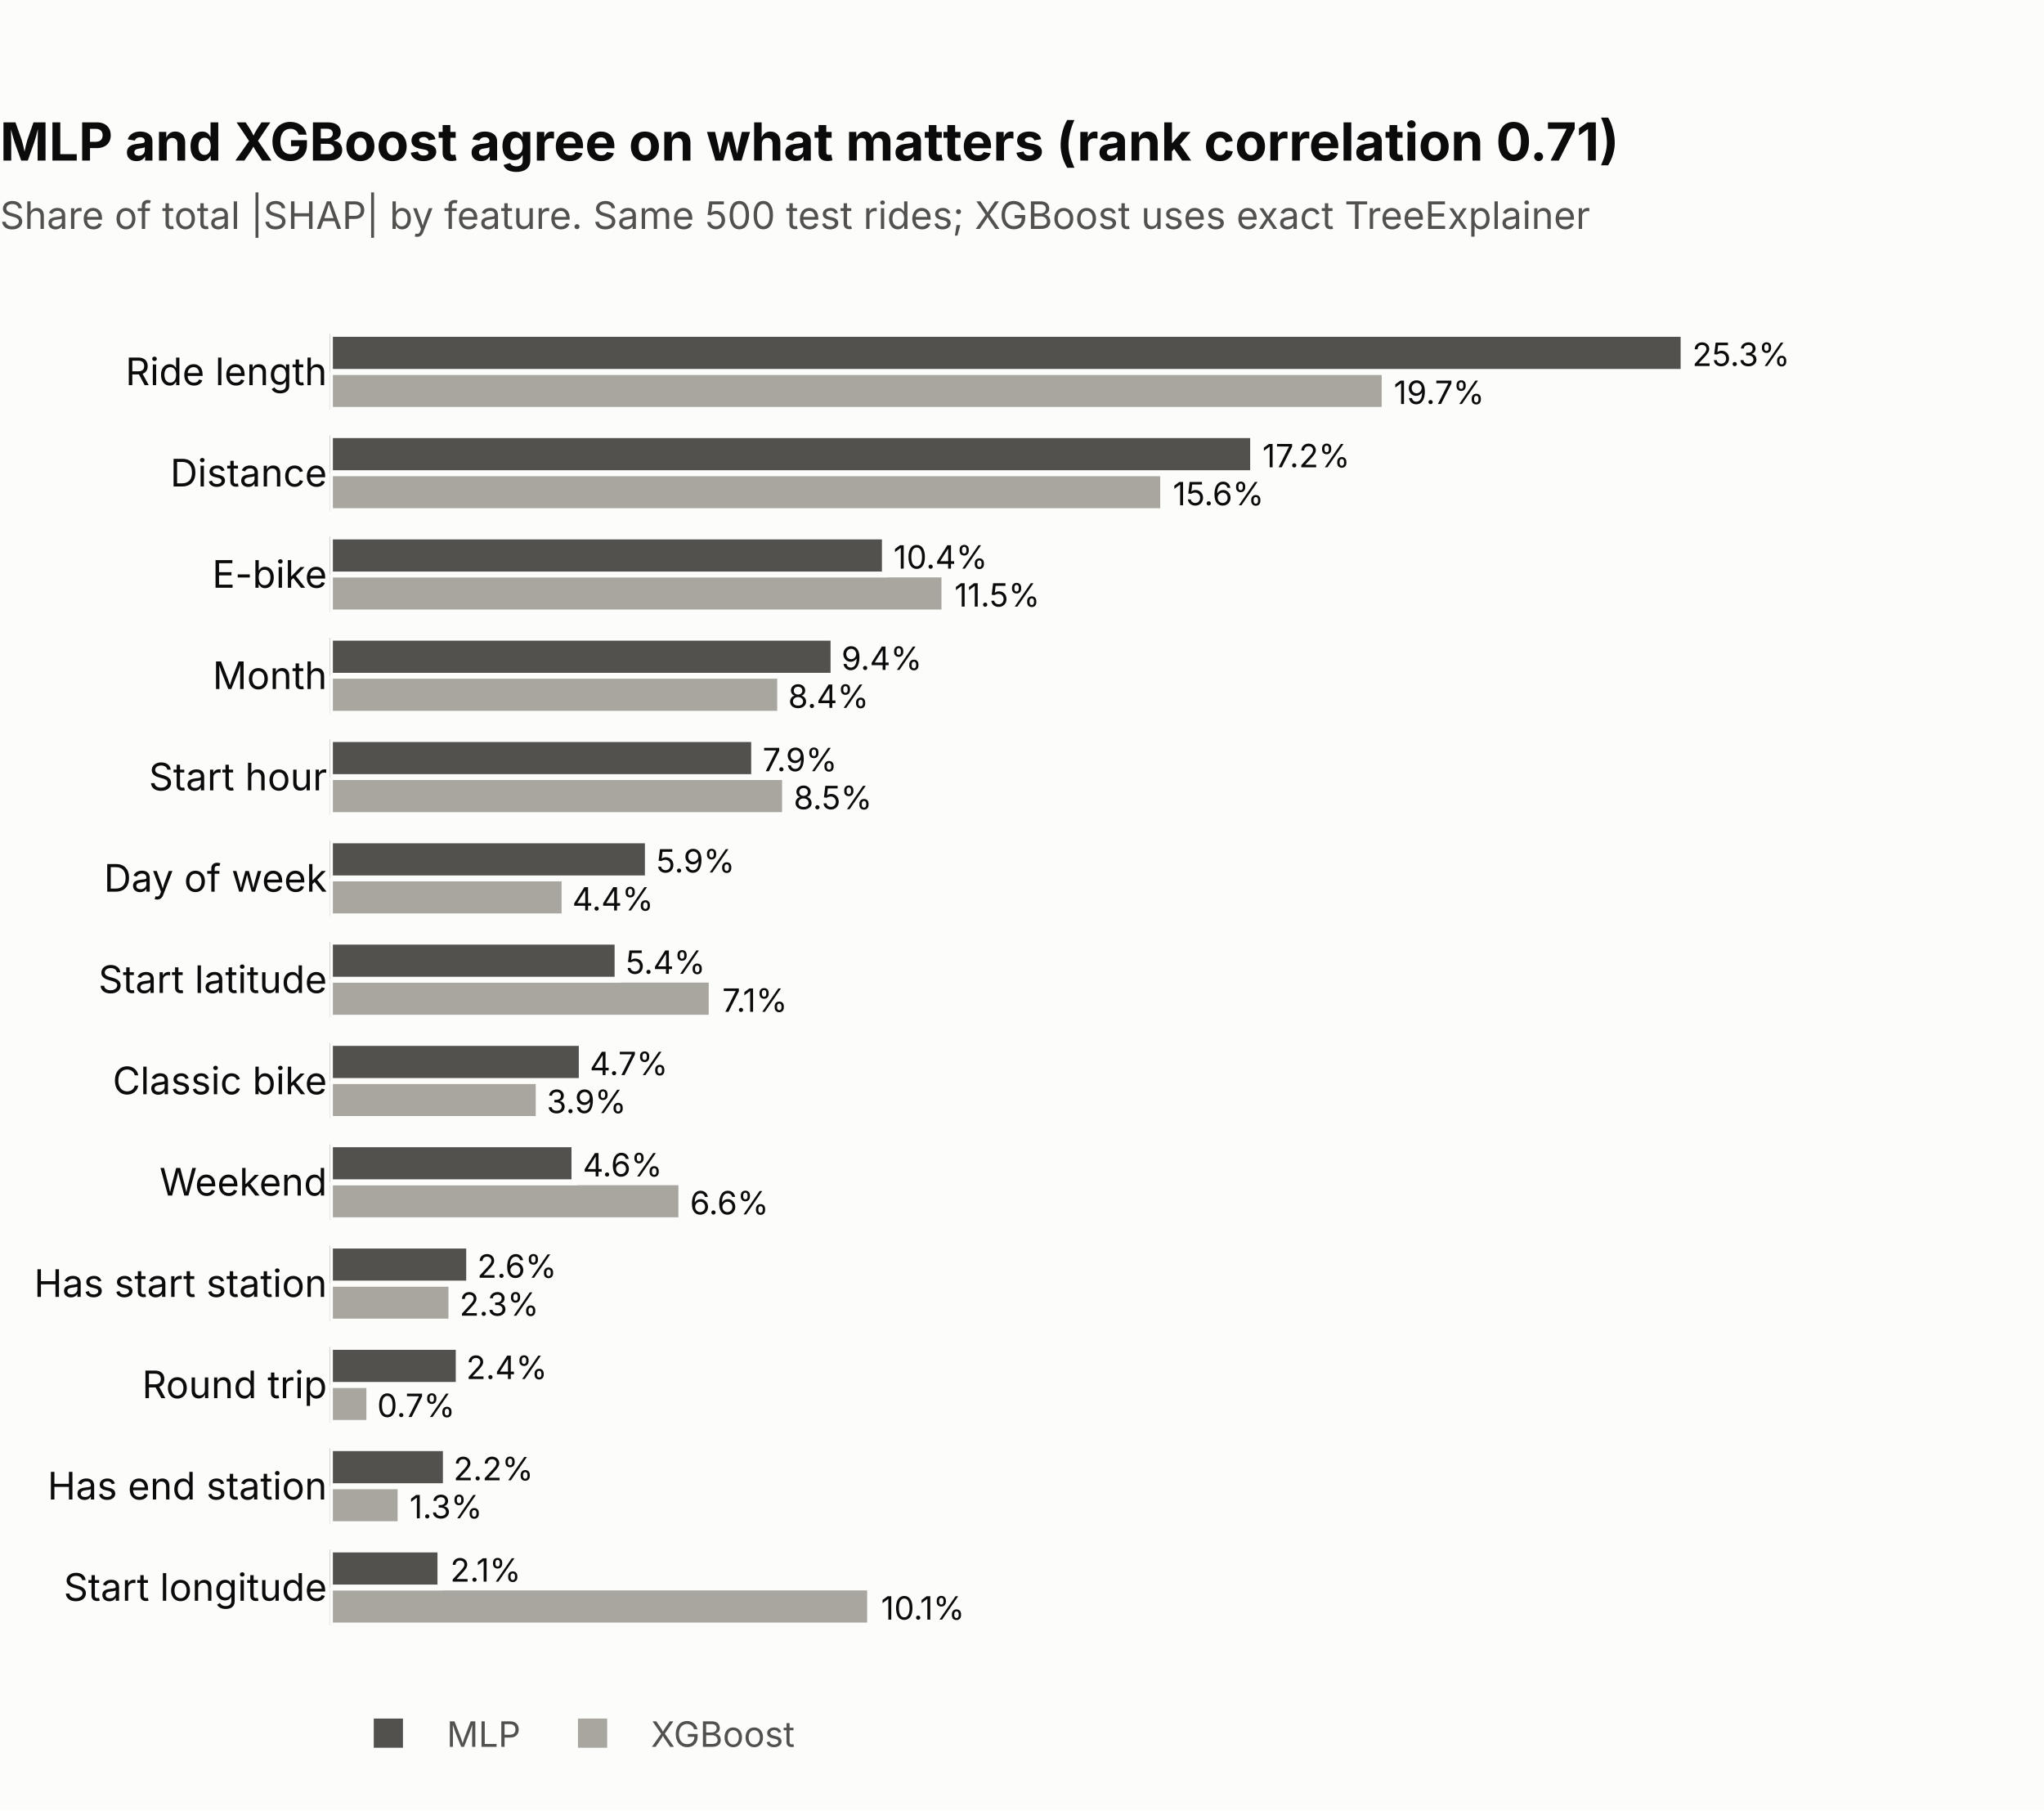
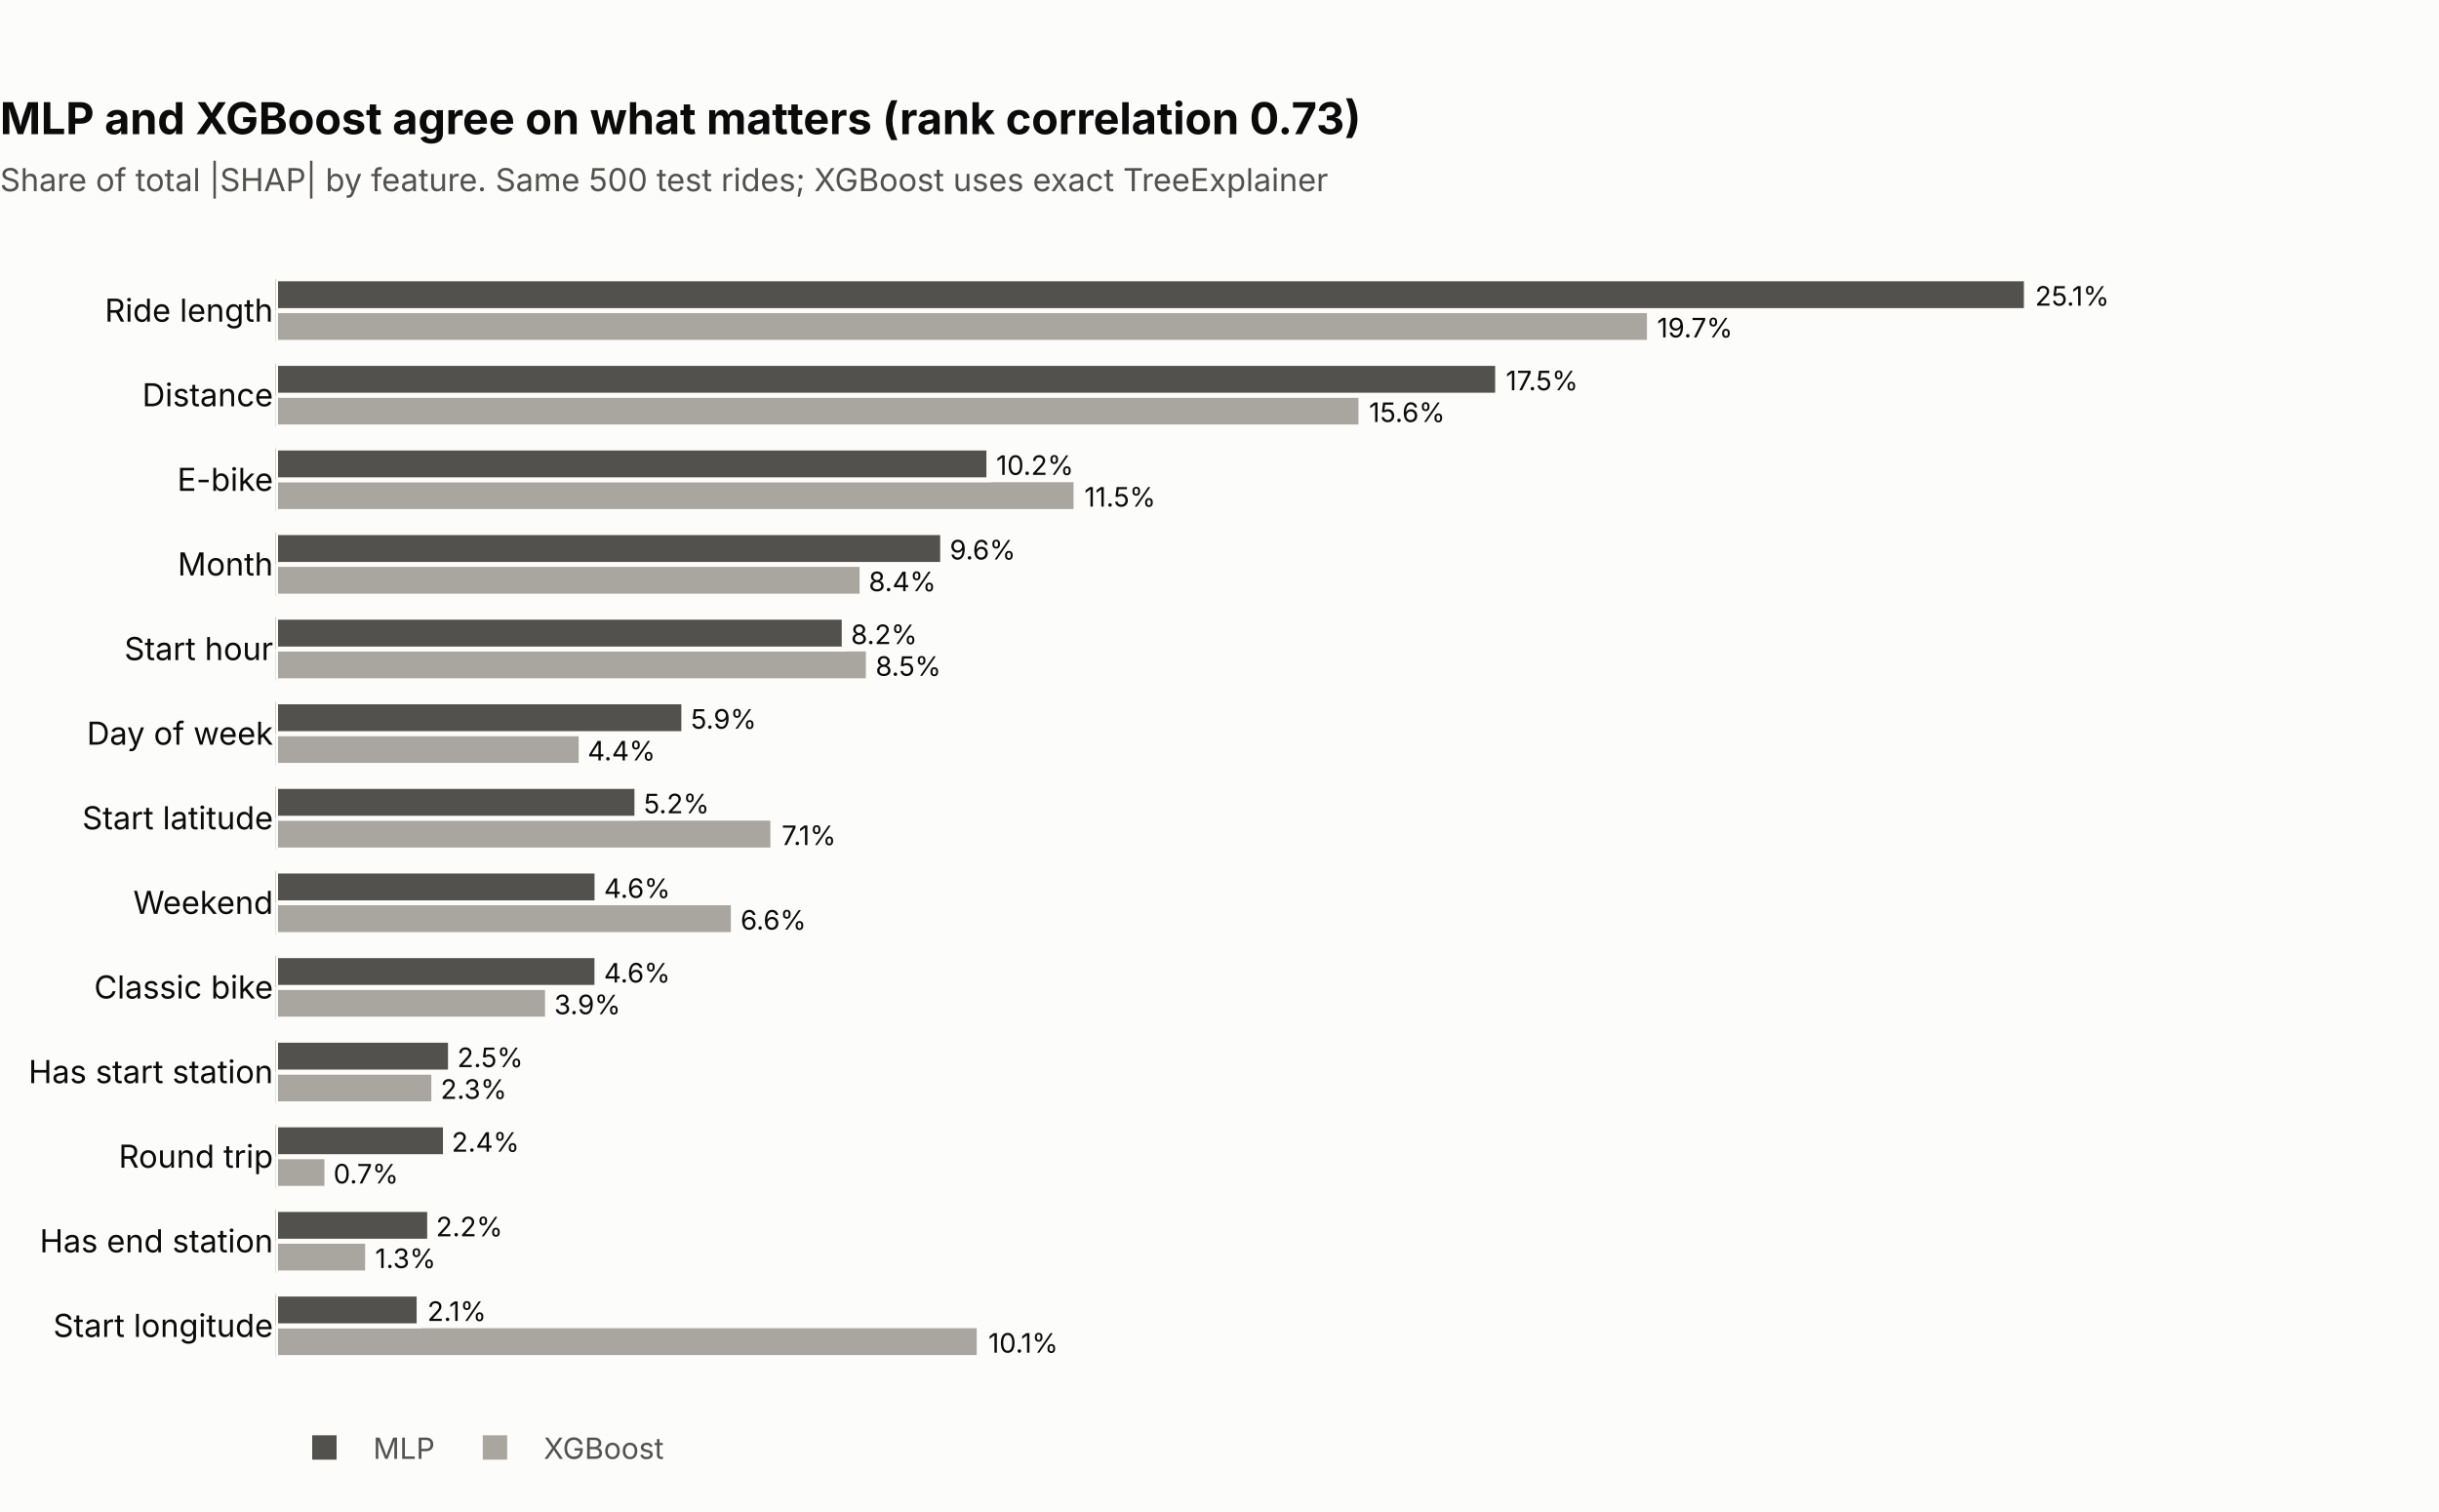
- <svg xmlns="http://www.w3.org/2000/svg" class="main-svg" width="700" height="620" style="" viewBox="0 0 700 620">
-   <rect x="0" y="0" width="700" height="620" style="fill: rgb(252, 252, 251); fill-opacity: 1;" />
-   <defs id="defs-4229a5">
+ <svg xmlns="http://www.w3.org/2000/svg" class="main-svg" width="1000" height="620" style="" viewBox="0 0 1000 620">
+   <rect x="0" y="0" width="1000" height="620" style="fill: rgb(252, 252, 251); fill-opacity: 1;" />
+   <defs id="defs-7a3d8e">
    <g class="clips">
-       <clipPath id="clip4229a5xyplot" class="plotclip">
-         <rect width="547" height="451" />
-       </clipPath>
-       <clipPath class="axesclip" id="clip4229a5x">
-         <rect x="113" y="0" width="547" height="620" />
-       </clipPath>
-       <clipPath class="axesclip" id="clip4229a5y">
-         <rect x="0" y="110" width="700" height="451" />
-       </clipPath>
-       <clipPath class="axesclip" id="clip4229a5xy">
-         <rect x="113" y="110" width="547" height="451" />
+       <clipPath id="clip7a3d8exyplot" class="plotclip">
+         <rect width="847" height="451" />
+       </clipPath>
+       <clipPath class="axesclip" id="clip7a3d8ex">
+         <rect x="113" y="0" width="847" height="620" />
+       </clipPath>
+       <clipPath class="axesclip" id="clip7a3d8ey">
+         <rect x="0" y="110" width="1000" height="451" />
+       </clipPath>
+       <clipPath class="axesclip" id="clip7a3d8exy">
+         <rect x="113" y="110" width="847" height="451" />
      </clipPath>
    </g>
    <g class="gradients" />
    <g class="patterns" />
  </defs>
  <g class="bglayer" />
  <g class="layer-below">
    <g class="imagelayer" />
    <g class="shapelayer" />
  </g>
  <g class="cartesianlayer">
    <g class="subplot xy">
      <g class="layer-subplot">
        <g class="shapelayer" />
        <g class="imagelayer" />
      </g>
      <g class="minor-gridlayer">
        <g class="x" />
        <g class="y" />
      </g>
      <g class="gridlayer">
        <g class="x" />
        <g class="y" />
      </g>
      <g class="zerolinelayer" />
      <g class="layer-between">
        <g class="shapelayer" />
        <g class="imagelayer" />
      </g>
      <path class="xlines-below" />
      <path class="ylines-below" />
      <g class="overlines-below" />
      <g class="xaxislayer-below" />
      <g class="yaxislayer-below" />
      <g class="overaxes-below" />
      <g class="overplot">
        <g class="xy" transform="translate(113,110)">
          <g class="barlayer mlayer">
            <g class="trace bars" style="opacity: 1;">
              <g class="points">
                <g class="point">
-                   <path d="M0,446.66V433.65H184.97V446.66Z" clip-path="url(#clip4229a5xyplot)" style="vector-effect: none; opacity: 1; stroke-width: 2px; fill: rgb(168, 166, 158); fill-opacity: 1; stroke: rgb(252, 252, 251); stroke-opacity: 1;" />
-                   <text class="bartext bartext-outside" text-anchor="middle" data-notex="1" x="0" y="0" style="font-family: system-ui, -apple-system, 'Segoe UI', sans-serif; font-size: 11px; fill: rgb(11, 11, 11); fill-opacity: 1; white-space: pre;" transform="translate(203.0481,444.655)">10.1%</text>
-                 </g>
-                 <g class="point">
-                   <path d="M0,411.97V398.96H24.17V411.97Z" clip-path="url(#clip4229a5xyplot)" style="vector-effect: none; opacity: 1; stroke-width: 2px; fill: rgb(168, 166, 158); fill-opacity: 1; stroke: rgb(252, 252, 251); stroke-opacity: 1;" />
-                   <text class="bartext bartext-outside" text-anchor="middle" data-notex="1" x="0" y="0" style="font-family: system-ui, -apple-system, 'Segoe UI', sans-serif; font-size: 11px; fill: rgb(11, 11, 11); fill-opacity: 1; white-space: pre;" transform="translate(39.7325,409.965)">1.3%</text>
-                 </g>
-                 <g class="point">
-                   <path d="M0,377.28V364.27H13.47V377.28Z" clip-path="url(#clip4229a5xyplot)" style="vector-effect: none; opacity: 1; stroke-width: 2px; fill: rgb(168, 166, 158); fill-opacity: 1; stroke: rgb(252, 252, 251); stroke-opacity: 1;" />
-                   <text class="bartext bartext-outside" text-anchor="middle" data-notex="1" x="0" y="0" style="font-family: system-ui, -apple-system, 'Segoe UI', sans-serif; font-size: 11px; fill: rgb(11, 11, 11); fill-opacity: 1; white-space: pre;" transform="translate(29.51687,375.275)">0.7%</text>
-                 </g>
-                 <g class="point">
-                   <path d="M0,342.59V329.58H41.58V342.59Z" clip-path="url(#clip4229a5xyplot)" style="vector-effect: none; opacity: 1; stroke-width: 2px; fill: rgb(168, 166, 158); fill-opacity: 1; stroke: rgb(252, 252, 251); stroke-opacity: 1;" />
-                   <text class="bartext bartext-outside" text-anchor="middle" data-notex="1" x="0" y="0" style="font-family: system-ui, -apple-system, 'Segoe UI', sans-serif; font-size: 11px; fill: rgb(11, 11, 11); fill-opacity: 1; white-space: pre;" transform="translate(57.96281,340.585)">2.3%</text>
-                 </g>
-                 <g class="point">
-                   <path d="M0,307.89V294.88H120.33V307.89Z" clip-path="url(#clip4229a5xyplot)" style="vector-effect: none; opacity: 1; stroke-width: 2px; fill: rgb(168, 166, 158); fill-opacity: 1; stroke: rgb(252, 252, 251); stroke-opacity: 1;" />
-                   <text class="bartext bartext-outside" text-anchor="middle" data-notex="1" x="0" y="0" style="font-family: system-ui, -apple-system, 'Segoe UI', sans-serif; font-size: 11px; fill: rgb(11, 11, 11); fill-opacity: 1; white-space: pre;" transform="translate(136.7831,305.885)">6.6%</text>
-                 </g>
-                 <g class="point">
-                   <path d="M0,273.2V260.19H71.47V273.2Z" clip-path="url(#clip4229a5xyplot)" style="vector-effect: none; opacity: 1; stroke-width: 2px; fill: rgb(168, 166, 158); fill-opacity: 1; stroke: rgb(252, 252, 251); stroke-opacity: 1;" />
-                   <text class="bartext bartext-outside" text-anchor="middle" data-notex="1" x="0" y="0" style="font-family: system-ui, -apple-system, 'Segoe UI', sans-serif; font-size: 11px; fill: rgb(11, 11, 11); fill-opacity: 1; white-space: pre;" transform="translate(87.86844,271.195)">3.9%</text>
-                 </g>
-                 <g class="point">
-                   <path d="M0,238.51V225.5H130.71V238.51Z" clip-path="url(#clip4229a5xyplot)" style="vector-effect: none; opacity: 1; stroke-width: 2px; fill: rgb(168, 166, 158); fill-opacity: 1; stroke: rgb(252, 252, 251); stroke-opacity: 1;" />
-                   <text class="bartext bartext-outside" text-anchor="middle" data-notex="1" x="0" y="0" style="font-family: system-ui, -apple-system, 'Segoe UI', sans-serif; font-size: 11px; fill: rgb(11, 11, 11); fill-opacity: 1; white-space: pre;" transform="translate(145.4991,236.505)">7.1%</text>
-                 </g>
-                 <g class="point">
-                   <path d="M0,203.82V190.81H80.32V203.82Z" clip-path="url(#clip4229a5xyplot)" style="vector-effect: none; opacity: 1; stroke-width: 2px; fill: rgb(168, 166, 158); fill-opacity: 1; stroke: rgb(252, 252, 251); stroke-opacity: 1;" />
-                   <text class="bartext bartext-outside" text-anchor="middle" data-notex="1" x="0" y="0" style="font-family: system-ui, -apple-system, 'Segoe UI', sans-serif; font-size: 11px; fill: rgb(11, 11, 11); fill-opacity: 1; white-space: pre;" transform="translate(96.90594,201.815)">4.4%</text>
-                 </g>
-                 <g class="point">
-                   <path d="M0,169.13V156.12H155.83V169.13Z" clip-path="url(#clip4229a5xyplot)" style="vector-effect: none; opacity: 1; stroke-width: 2px; fill: rgb(168, 166, 158); fill-opacity: 1; stroke: rgb(252, 252, 251); stroke-opacity: 1;" />
-                   <text class="bartext bartext-outside" text-anchor="middle" data-notex="1" x="0" y="0" style="font-family: system-ui, -apple-system, 'Segoe UI', sans-serif; font-size: 11px; fill: rgb(11, 11, 11); fill-opacity: 1; white-space: pre;" transform="translate(172.2363,167.125)">8.5%</text>
-                 </g>
-                 <g class="point">
-                   <path d="M0,134.43V121.42H154.17V134.43Z" clip-path="url(#clip4229a5xyplot)" style="vector-effect: none; opacity: 1; stroke-width: 2px; fill: rgb(168, 166, 158); fill-opacity: 1; stroke: rgb(252, 252, 251); stroke-opacity: 1;" />
-                   <text class="bartext bartext-outside" text-anchor="middle" data-notex="1" x="0" y="0" style="font-family: system-ui, -apple-system, 'Segoe UI', sans-serif; font-size: 11px; fill: rgb(11, 11, 11); fill-opacity: 1; white-space: pre;" transform="translate(170.7247,132.425)">8.4%</text>
-                 </g>
-                 <g class="point">
-                   <path d="M0,99.74V86.73H210.42V99.74Z" clip-path="url(#clip4229a5xyplot)" style="vector-effect: none; opacity: 1; stroke-width: 2px; fill: rgb(168, 166, 158); fill-opacity: 1; stroke: rgb(252, 252, 251); stroke-opacity: 1;" />
-                   <text class="bartext bartext-outside" text-anchor="middle" data-notex="1" x="0" y="0" style="font-family: system-ui, -apple-system, 'Segoe UI', sans-serif; font-size: 11px; fill: rgb(11, 11, 11); fill-opacity: 1; white-space: pre;" transform="translate(228.4981,97.735)">11.5%</text>
-                 </g>
-                 <g class="point">
-                   <path d="M0,65.05V52.04H285.33V65.05Z" clip-path="url(#clip4229a5xyplot)" style="vector-effect: none; opacity: 1; stroke-width: 2px; fill: rgb(168, 166, 158); fill-opacity: 1; stroke: rgb(252, 252, 251); stroke-opacity: 1;" />
-                   <text class="bartext bartext-outside" text-anchor="middle" data-notex="1" x="0" y="0" style="font-family: system-ui, -apple-system, 'Segoe UI', sans-serif; font-size: 11px; fill: rgb(11, 11, 11); fill-opacity: 1; white-space: pre;" transform="translate(304.2675,63.045)">15.6%</text>
-                 </g>
-                 <g class="point">
-                   <path d="M0,30.36V17.35H361.18V30.36Z" clip-path="url(#clip4229a5xyplot)" style="vector-effect: none; opacity: 1; stroke-width: 2px; fill: rgb(168, 166, 158); fill-opacity: 1; stroke: rgb(252, 252, 251); stroke-opacity: 1;" />
-                   <text class="bartext bartext-outside" text-anchor="middle" data-notex="1" x="0" y="0" style="font-family: system-ui, -apple-system, 'Segoe UI', sans-serif; font-size: 11px; fill: rgb(11, 11, 11); fill-opacity: 1; white-space: pre;" transform="translate(379.8519,28.355)">19.7%</text>
+                   <path d="M0,446.66V433.65H288.46V446.66Z" clip-path="url(#clip7a3d8exyplot)" style="vector-effect: none; opacity: 1; stroke-width: 2px; fill: rgb(168, 166, 158); fill-opacity: 1; stroke: rgb(252, 252, 251); stroke-opacity: 1;" />
+                   <text class="bartext bartext-outside" text-anchor="middle" data-notex="1" x="0" y="0" style="font-family: system-ui, -apple-system, 'Segoe UI', sans-serif; font-size: 11px; fill: rgb(11, 11, 11); fill-opacity: 1; white-space: pre;" transform="translate(306.5381,444.655)">10.1%</text>
+                 </g>
+                 <g class="point">
+                   <path d="M0,411.97V398.96H37.7V411.97Z" clip-path="url(#clip7a3d8exyplot)" style="vector-effect: none; opacity: 1; stroke-width: 2px; fill: rgb(168, 166, 158); fill-opacity: 1; stroke: rgb(252, 252, 251); stroke-opacity: 1;" />
+                   <text class="bartext bartext-outside" text-anchor="middle" data-notex="1" x="0" y="0" style="font-family: system-ui, -apple-system, 'Segoe UI', sans-serif; font-size: 11px; fill: rgb(11, 11, 11); fill-opacity: 1; white-space: pre;" transform="translate(53.2625,409.965)">1.3%</text>
+                 </g>
+                 <g class="point">
+                   <path d="M0,377.28V364.27H21.01V377.28Z" clip-path="url(#clip7a3d8exyplot)" style="vector-effect: none; opacity: 1; stroke-width: 2px; fill: rgb(168, 166, 158); fill-opacity: 1; stroke: rgb(252, 252, 251); stroke-opacity: 1;" />
+                   <text class="bartext bartext-outside" text-anchor="middle" data-notex="1" x="0" y="0" style="font-family: system-ui, -apple-system, 'Segoe UI', sans-serif; font-size: 11px; fill: rgb(11, 11, 11); fill-opacity: 1; white-space: pre;" transform="translate(37.05688,375.275)">0.7%</text>
+                 </g>
+                 <g class="point">
+                   <path d="M0,342.59V329.58H64.85V342.59Z" clip-path="url(#clip7a3d8exyplot)" style="vector-effect: none; opacity: 1; stroke-width: 2px; fill: rgb(168, 166, 158); fill-opacity: 1; stroke: rgb(252, 252, 251); stroke-opacity: 1;" />
+                   <text class="bartext bartext-outside" text-anchor="middle" data-notex="1" x="0" y="0" style="font-family: system-ui, -apple-system, 'Segoe UI', sans-serif; font-size: 11px; fill: rgb(11, 11, 11); fill-opacity: 1; white-space: pre;" transform="translate(81.23281,340.585)">2.3%</text>
+                 </g>
+                 <g class="point">
+                   <path d="M0,307.89V294.88H111.46V307.89Z" clip-path="url(#clip7a3d8exyplot)" style="vector-effect: none; opacity: 1; stroke-width: 2px; fill: rgb(168, 166, 158); fill-opacity: 1; stroke: rgb(252, 252, 251); stroke-opacity: 1;" />
+                   <text class="bartext bartext-outside" text-anchor="middle" data-notex="1" x="0" y="0" style="font-family: system-ui, -apple-system, 'Segoe UI', sans-serif; font-size: 11px; fill: rgb(11, 11, 11); fill-opacity: 1; white-space: pre;" transform="translate(127.8584,305.885)">3.9%</text>
+                 </g>
+                 <g class="point">
+                   <path d="M0,273.2V260.19H187.65V273.2Z" clip-path="url(#clip7a3d8exyplot)" style="vector-effect: none; opacity: 1; stroke-width: 2px; fill: rgb(168, 166, 158); fill-opacity: 1; stroke: rgb(252, 252, 251); stroke-opacity: 1;" />
+                   <text class="bartext bartext-outside" text-anchor="middle" data-notex="1" x="0" y="0" style="font-family: system-ui, -apple-system, 'Segoe UI', sans-serif; font-size: 11px; fill: rgb(11, 11, 11); fill-opacity: 1; white-space: pre;" transform="translate(204.1031,271.195)">6.6%</text>
+                 </g>
+                 <g class="point">
+                   <path d="M0,238.51V225.5H203.85V238.51Z" clip-path="url(#clip7a3d8exyplot)" style="vector-effect: none; opacity: 1; stroke-width: 2px; fill: rgb(168, 166, 158); fill-opacity: 1; stroke: rgb(252, 252, 251); stroke-opacity: 1;" />
+                   <text class="bartext bartext-outside" text-anchor="middle" data-notex="1" x="0" y="0" style="font-family: system-ui, -apple-system, 'Segoe UI', sans-serif; font-size: 11px; fill: rgb(11, 11, 11); fill-opacity: 1; white-space: pre;" transform="translate(218.6391,236.505)">7.1%</text>
+                 </g>
+                 <g class="point">
+                   <path d="M0,203.82V190.81H125.25V203.82Z" clip-path="url(#clip7a3d8exyplot)" style="vector-effect: none; opacity: 1; stroke-width: 2px; fill: rgb(168, 166, 158); fill-opacity: 1; stroke: rgb(252, 252, 251); stroke-opacity: 1;" />
+                   <text class="bartext bartext-outside" text-anchor="middle" data-notex="1" x="0" y="0" style="font-family: system-ui, -apple-system, 'Segoe UI', sans-serif; font-size: 11px; fill: rgb(11, 11, 11); fill-opacity: 1; white-space: pre;" transform="translate(141.8359,201.815)">4.4%</text>
+                 </g>
+                 <g class="point">
+                   <path d="M0,169.13V156.12H243.01V169.13Z" clip-path="url(#clip7a3d8exyplot)" style="vector-effect: none; opacity: 1; stroke-width: 2px; fill: rgb(168, 166, 158); fill-opacity: 1; stroke: rgb(252, 252, 251); stroke-opacity: 1;" />
+                   <text class="bartext bartext-outside" text-anchor="middle" data-notex="1" x="0" y="0" style="font-family: system-ui, -apple-system, 'Segoe UI', sans-serif; font-size: 11px; fill: rgb(11, 11, 11); fill-opacity: 1; white-space: pre;" transform="translate(259.4162,167.125)">8.5%</text>
+                 </g>
+                 <g class="point">
+                   <path d="M0,134.43V121.42H240.43V134.43Z" clip-path="url(#clip7a3d8exyplot)" style="vector-effect: none; opacity: 1; stroke-width: 2px; fill: rgb(168, 166, 158); fill-opacity: 1; stroke: rgb(252, 252, 251); stroke-opacity: 1;" />
+                   <text class="bartext bartext-outside" text-anchor="middle" data-notex="1" x="0" y="0" style="font-family: system-ui, -apple-system, 'Segoe UI', sans-serif; font-size: 11px; fill: rgb(11, 11, 11); fill-opacity: 1; white-space: pre;" transform="translate(256.9847,132.425)">8.4%</text>
+                 </g>
+                 <g class="point">
+                   <path d="M0,99.74V86.73H328.15V99.74Z" clip-path="url(#clip7a3d8exyplot)" style="vector-effect: none; opacity: 1; stroke-width: 2px; fill: rgb(168, 166, 158); fill-opacity: 1; stroke: rgb(252, 252, 251); stroke-opacity: 1;" />
+                   <text class="bartext bartext-outside" text-anchor="middle" data-notex="1" x="0" y="0" style="font-family: system-ui, -apple-system, 'Segoe UI', sans-serif; font-size: 11px; fill: rgb(11, 11, 11); fill-opacity: 1; white-space: pre;" transform="translate(346.2281,97.735)">11.5%</text>
+                 </g>
+                 <g class="point">
+                   <path d="M0,65.05V52.04H444.97V65.05Z" clip-path="url(#clip7a3d8exyplot)" style="vector-effect: none; opacity: 1; stroke-width: 2px; fill: rgb(168, 166, 158); fill-opacity: 1; stroke: rgb(252, 252, 251); stroke-opacity: 1;" />
+                   <text class="bartext bartext-outside" text-anchor="middle" data-notex="1" x="0" y="0" style="font-family: system-ui, -apple-system, 'Segoe UI', sans-serif; font-size: 11px; fill: rgb(11, 11, 11); fill-opacity: 1; white-space: pre;" transform="translate(463.9075,63.045)">15.6%</text>
+                 </g>
+                 <g class="point">
+                   <path d="M0,30.36V17.35H563.25V30.36Z" clip-path="url(#clip7a3d8exyplot)" style="vector-effect: none; opacity: 1; stroke-width: 2px; fill: rgb(168, 166, 158); fill-opacity: 1; stroke: rgb(252, 252, 251); stroke-opacity: 1;" />
+                   <text class="bartext bartext-outside" text-anchor="middle" data-notex="1" x="0" y="0" style="font-family: system-ui, -apple-system, 'Segoe UI', sans-serif; font-size: 11px; fill: rgb(11, 11, 11); fill-opacity: 1; white-space: pre;" transform="translate(581.9219,28.355)">19.7%</text>
                </g>
              </g>
            </g>
            <g class="trace bars" style="opacity: 1;">
              <g class="points">
                <g class="point">
-                   <path d="M0,433.65V420.64H37.82V433.65Z" clip-path="url(#clip4229a5xyplot)" style="vector-effect: none; opacity: 1; stroke-width: 2px; fill: rgb(82, 81, 78); fill-opacity: 1; stroke: rgb(252, 252, 251); stroke-opacity: 1;" />
-                   <text class="bartext bartext-outside" text-anchor="middle" data-notex="1" x="0" y="0" style="font-family: system-ui, -apple-system, 'Segoe UI', sans-serif; font-size: 11px; fill: rgb(11, 11, 11); fill-opacity: 1; white-space: pre;" transform="translate(53.30438,431.645)">2.1%</text>
-                 </g>
-                 <g class="point">
-                   <path d="M0,398.96V385.95H39.68V398.96Z" clip-path="url(#clip4229a5xyplot)" style="vector-effect: none; opacity: 1; stroke-width: 2px; fill: rgb(82, 81, 78); fill-opacity: 1; stroke: rgb(252, 252, 251); stroke-opacity: 1;" />
-                   <text class="bartext bartext-outside" text-anchor="middle" data-notex="1" x="0" y="0" style="font-family: system-ui, -apple-system, 'Segoe UI', sans-serif; font-size: 11px; fill: rgb(11, 11, 11); fill-opacity: 1; white-space: pre;" transform="translate(55.98469,396.955)">2.2%</text>
-                 </g>
-                 <g class="point">
-                   <path d="M0,364.27V351.26H44.09V364.27Z" clip-path="url(#clip4229a5xyplot)" style="vector-effect: none; opacity: 1; stroke-width: 2px; fill: rgb(82, 81, 78); fill-opacity: 1; stroke: rgb(252, 252, 251); stroke-opacity: 1;" />
-                   <text class="bartext bartext-outside" text-anchor="middle" data-notex="1" x="0" y="0" style="font-family: system-ui, -apple-system, 'Segoe UI', sans-serif; font-size: 11px; fill: rgb(11, 11, 11); fill-opacity: 1; white-space: pre;" transform="translate(60.55875,362.265)">2.4%</text>
-                 </g>
-                 <g class="point">
-                   <path d="M0,329.58V316.57H47.66V329.58Z" clip-path="url(#clip4229a5xyplot)" style="vector-effect: none; opacity: 1; stroke-width: 2px; fill: rgb(82, 81, 78); fill-opacity: 1; stroke: rgb(252, 252, 251); stroke-opacity: 1;" />
-                   <text class="bartext bartext-outside" text-anchor="middle" data-notex="1" x="0" y="0" style="font-family: system-ui, -apple-system, 'Segoe UI', sans-serif; font-size: 11px; fill: rgb(11, 11, 11); fill-opacity: 1; white-space: pre;" transform="translate(64.04281,327.575)">2.6%</text>
-                 </g>
-                 <g class="point">
-                   <path d="M0,294.88V281.88H83.72V294.88Z" clip-path="url(#clip4229a5xyplot)" style="vector-effect: none; opacity: 1; stroke-width: 2px; fill: rgb(82, 81, 78); fill-opacity: 1; stroke: rgb(252, 252, 251); stroke-opacity: 1;" />
-                   <text class="bartext bartext-outside" text-anchor="middle" data-notex="1" x="0" y="0" style="font-family: system-ui, -apple-system, 'Segoe UI', sans-serif; font-size: 11px; fill: rgb(11, 11, 11); fill-opacity: 1; white-space: pre;" transform="translate(100.2122,292.88)">4.6%</text>
-                 </g>
-                 <g class="point">
-                   <path d="M0,260.19V247.18H86.22V260.19Z" clip-path="url(#clip4229a5xyplot)" style="vector-effect: none; opacity: 1; stroke-width: 2px; fill: rgb(82, 81, 78); fill-opacity: 1; stroke: rgb(252, 252, 251); stroke-opacity: 1;" />
-                   <text class="bartext bartext-outside" text-anchor="middle" data-notex="1" x="0" y="0" style="font-family: system-ui, -apple-system, 'Segoe UI', sans-serif; font-size: 11px; fill: rgb(11, 11, 11); fill-opacity: 1; white-space: pre;" transform="translate(102.3684,258.185)">4.7%</text>
-                 </g>
-                 <g class="point">
-                   <path d="M0,225.5V212.49H98.48V225.5Z" clip-path="url(#clip4229a5xyplot)" style="vector-effect: none; opacity: 1; stroke-width: 2px; fill: rgb(82, 81, 78); fill-opacity: 1; stroke: rgb(252, 252, 251); stroke-opacity: 1;" />
-                   <text class="bartext bartext-outside" text-anchor="middle" data-notex="1" x="0" y="0" style="font-family: system-ui, -apple-system, 'Segoe UI', sans-serif; font-size: 11px; fill: rgb(11, 11, 11); fill-opacity: 1; white-space: pre;" transform="translate(114.9253,223.495)">5.4%</text>
-                 </g>
-                 <g class="point">
-                   <path d="M0,190.81V177.8H108.86V190.81Z" clip-path="url(#clip4229a5xyplot)" style="vector-effect: none; opacity: 1; stroke-width: 2px; fill: rgb(82, 81, 78); fill-opacity: 1; stroke: rgb(252, 252, 251); stroke-opacity: 1;" />
-                   <text class="bartext bartext-outside" text-anchor="middle" data-notex="1" x="0" y="0" style="font-family: system-ui, -apple-system, 'Segoe UI', sans-serif; font-size: 11px; fill: rgb(11, 11, 11); fill-opacity: 1; white-space: pre;" transform="translate(125.2116,188.805)">5.9%</text>
-                 </g>
-                 <g class="point">
-                   <path d="M0,156.12V143.11H145.26V156.12Z" clip-path="url(#clip4229a5xyplot)" style="vector-effect: none; opacity: 1; stroke-width: 2px; fill: rgb(82, 81, 78); fill-opacity: 1; stroke: rgb(252, 252, 251); stroke-opacity: 1;" />
-                   <text class="bartext bartext-outside" text-anchor="middle" data-notex="1" x="0" y="0" style="font-family: system-ui, -apple-system, 'Segoe UI', sans-serif; font-size: 11px; fill: rgb(11, 11, 11); fill-opacity: 1; white-space: pre;" transform="translate(160.9397,154.115)">7.9%</text>
-                 </g>
-                 <g class="point">
-                   <path d="M0,121.42V108.41H172.44V121.42Z" clip-path="url(#clip4229a5xyplot)" style="vector-effect: none; opacity: 1; stroke-width: 2px; fill: rgb(82, 81, 78); fill-opacity: 1; stroke: rgb(252, 252, 251); stroke-opacity: 1;" />
-                   <text class="bartext bartext-outside" text-anchor="middle" data-notex="1" x="0" y="0" style="font-family: system-ui, -apple-system, 'Segoe UI', sans-serif; font-size: 11px; fill: rgb(11, 11, 11); fill-opacity: 1; white-space: pre;" transform="translate(188.9634,119.415)">9.4%</text>
-                 </g>
-                 <g class="point">
-                   <path d="M0,86.73V73.72H190.03V86.73Z" clip-path="url(#clip4229a5xyplot)" style="vector-effect: none; opacity: 1; stroke-width: 2px; fill: rgb(82, 81, 78); fill-opacity: 1; stroke: rgb(252, 252, 251); stroke-opacity: 1;" />
-                   <text class="bartext bartext-outside" text-anchor="middle" data-notex="1" x="0" y="0" style="font-family: system-ui, -apple-system, 'Segoe UI', sans-serif; font-size: 11px; fill: rgb(11, 11, 11); fill-opacity: 1; white-space: pre;" transform="translate(209.0925,84.725)">10.4%</text>
-                 </g>
-                 <g class="point">
-                   <path d="M0,52.04V39.03H316.14V52.04Z" clip-path="url(#clip4229a5xyplot)" style="vector-effect: none; opacity: 1; stroke-width: 2px; fill: rgb(82, 81, 78); fill-opacity: 1; stroke: rgb(252, 252, 251); stroke-opacity: 1;" />
-                   <text class="bartext bartext-outside" text-anchor="middle" data-notex="1" x="0" y="0" style="font-family: system-ui, -apple-system, 'Segoe UI', sans-serif; font-size: 11px; fill: rgb(11, 11, 11); fill-opacity: 1; white-space: pre;" transform="translate(334.3275,50.035)">17.2%</text>
-                 </g>
-                 <g class="point">
-                   <path d="M0,17.35V4.34H463.56V17.35Z" clip-path="url(#clip4229a5xyplot)" style="vector-effect: none; opacity: 1; stroke-width: 2px; fill: rgb(82, 81, 78); fill-opacity: 1; stroke: rgb(252, 252, 251); stroke-opacity: 1;" />
-                   <text class="bartext bartext-outside" text-anchor="middle" data-notex="1" x="0" y="0" style="font-family: system-ui, -apple-system, 'Segoe UI', sans-serif; font-size: 11px; fill: rgb(11, 11, 11); fill-opacity: 1; white-space: pre;" transform="translate(483.2631,15.345)">25.3%</text>
+                   <path d="M0,433.65V420.64H58.82V433.65Z" clip-path="url(#clip7a3d8exyplot)" style="vector-effect: none; opacity: 1; stroke-width: 2px; fill: rgb(82, 81, 78); fill-opacity: 1; stroke: rgb(252, 252, 251); stroke-opacity: 1;" />
+                   <text class="bartext bartext-outside" text-anchor="middle" data-notex="1" x="0" y="0" style="font-family: system-ui, -apple-system, 'Segoe UI', sans-serif; font-size: 11px; fill: rgb(11, 11, 11); fill-opacity: 1; white-space: pre;" transform="translate(74.30437,431.645)">2.1%</text>
+                 </g>
+                 <g class="point">
+                   <path d="M0,398.96V385.95H63.14V398.96Z" clip-path="url(#clip7a3d8exyplot)" style="vector-effect: none; opacity: 1; stroke-width: 2px; fill: rgb(82, 81, 78); fill-opacity: 1; stroke: rgb(252, 252, 251); stroke-opacity: 1;" />
+                   <text class="bartext bartext-outside" text-anchor="middle" data-notex="1" x="0" y="0" style="font-family: system-ui, -apple-system, 'Segoe UI', sans-serif; font-size: 11px; fill: rgb(11, 11, 11); fill-opacity: 1; white-space: pre;" transform="translate(79.44469,396.955)">2.2%</text>
+                 </g>
+                 <g class="point">
+                   <path d="M0,364.27V351.26H69.61V364.27Z" clip-path="url(#clip7a3d8exyplot)" style="vector-effect: none; opacity: 1; stroke-width: 2px; fill: rgb(82, 81, 78); fill-opacity: 1; stroke: rgb(252, 252, 251); stroke-opacity: 1;" />
+                   <text class="bartext bartext-outside" text-anchor="middle" data-notex="1" x="0" y="0" style="font-family: system-ui, -apple-system, 'Segoe UI', sans-serif; font-size: 11px; fill: rgb(11, 11, 11); fill-opacity: 1; white-space: pre;" transform="translate(86.07875,362.265)">2.4%</text>
+                 </g>
+                 <g class="point">
+                   <path d="M0,329.58V316.57H71.68V329.58Z" clip-path="url(#clip7a3d8exyplot)" style="vector-effect: none; opacity: 1; stroke-width: 2px; fill: rgb(82, 81, 78); fill-opacity: 1; stroke: rgb(252, 252, 251); stroke-opacity: 1;" />
+                   <text class="bartext bartext-outside" text-anchor="middle" data-notex="1" x="0" y="0" style="font-family: system-ui, -apple-system, 'Segoe UI', sans-serif; font-size: 11px; fill: rgb(11, 11, 11); fill-opacity: 1; white-space: pre;" transform="translate(88.00031,327.575)">2.5%</text>
+                 </g>
+                 <g class="point">
+                   <path d="M0,294.88V281.88H131.73V294.88Z" clip-path="url(#clip7a3d8exyplot)" style="vector-effect: none; opacity: 1; stroke-width: 2px; fill: rgb(82, 81, 78); fill-opacity: 1; stroke: rgb(252, 252, 251); stroke-opacity: 1;" />
+                   <text class="bartext bartext-outside" text-anchor="middle" data-notex="1" x="0" y="0" style="font-family: system-ui, -apple-system, 'Segoe UI', sans-serif; font-size: 11px; fill: rgb(11, 11, 11); fill-opacity: 1; white-space: pre;" transform="translate(148.2222,292.88)">4.6%</text>
+                 </g>
+                 <g class="point">
+                   <path d="M0,260.19V247.18H131.76V260.19Z" clip-path="url(#clip7a3d8exyplot)" style="vector-effect: none; opacity: 1; stroke-width: 2px; fill: rgb(82, 81, 78); fill-opacity: 1; stroke: rgb(252, 252, 251); stroke-opacity: 1;" />
+                   <text class="bartext bartext-outside" text-anchor="middle" data-notex="1" x="0" y="0" style="font-family: system-ui, -apple-system, 'Segoe UI', sans-serif; font-size: 11px; fill: rgb(11, 11, 11); fill-opacity: 1; white-space: pre;" transform="translate(148.2522,258.185)">4.6%</text>
+                 </g>
+                 <g class="point">
+                   <path d="M0,225.5V212.49H148.12V225.5Z" clip-path="url(#clip7a3d8exyplot)" style="vector-effect: none; opacity: 1; stroke-width: 2px; fill: rgb(82, 81, 78); fill-opacity: 1; stroke: rgb(252, 252, 251); stroke-opacity: 1;" />
+                   <text class="bartext bartext-outside" text-anchor="middle" data-notex="1" x="0" y="0" style="font-family: system-ui, -apple-system, 'Segoe UI', sans-serif; font-size: 11px; fill: rgb(11, 11, 11); fill-opacity: 1; white-space: pre;" transform="translate(164.4013,223.495)">5.2%</text>
+                 </g>
+                 <g class="point">
+                   <path d="M0,190.81V177.8H167.35V190.81Z" clip-path="url(#clip7a3d8exyplot)" style="vector-effect: none; opacity: 1; stroke-width: 2px; fill: rgb(82, 81, 78); fill-opacity: 1; stroke: rgb(252, 252, 251); stroke-opacity: 1;" />
+                   <text class="bartext bartext-outside" text-anchor="middle" data-notex="1" x="0" y="0" style="font-family: system-ui, -apple-system, 'Segoe UI', sans-serif; font-size: 11px; fill: rgb(11, 11, 11); fill-opacity: 1; white-space: pre;" transform="translate(183.7016,188.805)">5.9%</text>
+                 </g>
+                 <g class="point">
+                   <path d="M0,156.12V143.11H233.11V156.12Z" clip-path="url(#clip7a3d8exyplot)" style="vector-effect: none; opacity: 1; stroke-width: 2px; fill: rgb(82, 81, 78); fill-opacity: 1; stroke: rgb(252, 252, 251); stroke-opacity: 1;" />
+                   <text class="bartext bartext-outside" text-anchor="middle" data-notex="1" x="0" y="0" style="font-family: system-ui, -apple-system, 'Segoe UI', sans-serif; font-size: 11px; fill: rgb(11, 11, 11); fill-opacity: 1; white-space: pre;" transform="translate(249.5006,154.115)">8.2%</text>
+                 </g>
+                 <g class="point">
+                   <path d="M0,121.42V108.41H273.48V121.42Z" clip-path="url(#clip7a3d8exyplot)" style="vector-effect: none; opacity: 1; stroke-width: 2px; fill: rgb(82, 81, 78); fill-opacity: 1; stroke: rgb(252, 252, 251); stroke-opacity: 1;" />
+                   <text class="bartext bartext-outside" text-anchor="middle" data-notex="1" x="0" y="0" style="font-family: system-ui, -apple-system, 'Segoe UI', sans-serif; font-size: 11px; fill: rgb(11, 11, 11); fill-opacity: 1; white-space: pre;" transform="translate(289.9097,119.415)">9.6%</text>
+                 </g>
+                 <g class="point">
+                   <path d="M0,86.73V73.72H292.43V86.73Z" clip-path="url(#clip7a3d8exyplot)" style="vector-effect: none; opacity: 1; stroke-width: 2px; fill: rgb(82, 81, 78); fill-opacity: 1; stroke: rgb(252, 252, 251); stroke-opacity: 1;" />
+                   <text class="bartext bartext-outside" text-anchor="middle" data-notex="1" x="0" y="0" style="font-family: system-ui, -apple-system, 'Segoe UI', sans-serif; font-size: 11px; fill: rgb(11, 11, 11); fill-opacity: 1; white-space: pre;" transform="translate(311.3284,84.725)">10.2%</text>
+                 </g>
+                 <g class="point">
+                   <path d="M0,52.04V39.03H501.02V52.04Z" clip-path="url(#clip7a3d8exyplot)" style="vector-effect: none; opacity: 1; stroke-width: 2px; fill: rgb(82, 81, 78); fill-opacity: 1; stroke: rgb(252, 252, 251); stroke-opacity: 1;" />
+                   <text class="bartext bartext-outside" text-anchor="middle" data-notex="1" x="0" y="0" style="font-family: system-ui, -apple-system, 'Segoe UI', sans-serif; font-size: 11px; fill: rgb(11, 11, 11); fill-opacity: 1; white-space: pre;" transform="translate(519.2231,50.035)">17.5%</text>
+                 </g>
+                 <g class="point">
+                   <path d="M0,17.35V4.34H717.8V17.35Z" clip-path="url(#clip7a3d8exyplot)" style="vector-effect: none; opacity: 1; stroke-width: 2px; fill: rgb(82, 81, 78); fill-opacity: 1; stroke: rgb(252, 252, 251); stroke-opacity: 1;" />
+                   <text class="bartext bartext-outside" text-anchor="middle" data-notex="1" x="0" y="0" style="font-family: system-ui, -apple-system, 'Segoe UI', sans-serif; font-size: 11px; fill: rgb(11, 11, 11); fill-opacity: 1; white-space: pre;" transform="translate(736.6047,15.345)">25.1%</text>
                </g>
              </g>
            </g>
          </g>
        </g>
      </g>
      <g class="zerolinelayer-above" />
      <path class="xlines-above crisp" d="M0,0" style="fill: none;" />
      <path class="ylines-above crisp" d="M0,0" style="fill: none;" />
      <g class="overlines-above" />
      <g class="xaxislayer-above" />
      <g class="yaxislayer-above">
        <g class="ytick">
          <text text-anchor="end" x="112" y="4.55" transform="translate(0,543.65)" style="font-family: system-ui, -apple-system, 'Segoe UI', sans-serif; font-size: 13px; fill: rgb(11, 11, 11); fill-opacity: 1; white-space: pre;">Start longitude</text>
        </g>
        <g class="ytick">
          <text text-anchor="end" x="112" y="4.55" transform="translate(0,508.96)" style="font-family: system-ui, -apple-system, 'Segoe UI', sans-serif; font-size: 13px; fill: rgb(11, 11, 11); fill-opacity: 1; white-space: pre;">Has end station</text>
        </g>
        <g class="ytick">
          <text text-anchor="end" x="112" y="4.55" transform="translate(0,474.27)" style="font-family: system-ui, -apple-system, 'Segoe UI', sans-serif; font-size: 13px; fill: rgb(11, 11, 11); fill-opacity: 1; white-space: pre;">Round trip</text>
        </g>
        <g class="ytick">
          <text text-anchor="end" x="112" y="4.55" transform="translate(0,439.58)" style="font-family: system-ui, -apple-system, 'Segoe UI', sans-serif; font-size: 13px; fill: rgb(11, 11, 11); fill-opacity: 1; white-space: pre;">Has start station</text>
        </g>
        <g class="ytick">
-           <text text-anchor="end" x="112" y="4.55" transform="translate(0,404.88)" style="font-family: system-ui, -apple-system, 'Segoe UI', sans-serif; font-size: 13px; fill: rgb(11, 11, 11); fill-opacity: 1; white-space: pre;">Weekend</text>
-         </g>
-         <g class="ytick">
-           <text text-anchor="end" x="112" y="4.55" transform="translate(0,370.19)" style="font-family: system-ui, -apple-system, 'Segoe UI', sans-serif; font-size: 13px; fill: rgb(11, 11, 11); fill-opacity: 1; white-space: pre;">Classic bike</text>
+           <text text-anchor="end" x="112" y="4.55" transform="translate(0,404.88)" style="font-family: system-ui, -apple-system, 'Segoe UI', sans-serif; font-size: 13px; fill: rgb(11, 11, 11); fill-opacity: 1; white-space: pre;">Classic bike</text>
+         </g>
+         <g class="ytick">
+           <text text-anchor="end" x="112" y="4.55" transform="translate(0,370.19)" style="font-family: system-ui, -apple-system, 'Segoe UI', sans-serif; font-size: 13px; fill: rgb(11, 11, 11); fill-opacity: 1; white-space: pre;">Weekend</text>
        </g>
        <g class="ytick">
          <text text-anchor="end" x="112" y="4.55" transform="translate(0,335.5)" style="font-family: system-ui, -apple-system, 'Segoe UI', sans-serif; font-size: 13px; fill: rgb(11, 11, 11); fill-opacity: 1; white-space: pre;">Start latitude</text>
        </g>
        <g class="ytick">
          <text text-anchor="end" x="112" y="4.55" transform="translate(0,300.81)" style="font-family: system-ui, -apple-system, 'Segoe UI', sans-serif; font-size: 13px; fill: rgb(11, 11, 11); fill-opacity: 1; white-space: pre;">Day of week</text>
        </g>
        <g class="ytick">
          <text text-anchor="end" x="112" y="4.55" transform="translate(0,266.12)" style="font-family: system-ui, -apple-system, 'Segoe UI', sans-serif; font-size: 13px; fill: rgb(11, 11, 11); fill-opacity: 1; white-space: pre;">Start hour</text>
        </g>
        <g class="ytick">
          <text text-anchor="end" x="112" y="4.55" transform="translate(0,231.42)" style="font-family: system-ui, -apple-system, 'Segoe UI', sans-serif; font-size: 13px; fill: rgb(11, 11, 11); fill-opacity: 1; white-space: pre;">Month</text>
        </g>
        <g class="ytick">
          <text text-anchor="end" x="112" y="4.55" transform="translate(0,196.73)" style="font-family: system-ui, -apple-system, 'Segoe UI', sans-serif; font-size: 13px; fill: rgb(11, 11, 11); fill-opacity: 1; white-space: pre;">E-bike</text>
        </g>
        <g class="ytick">
          <text text-anchor="end" x="112" y="4.55" transform="translate(0,162.04)" style="font-family: system-ui, -apple-system, 'Segoe UI', sans-serif; font-size: 13px; fill: rgb(11, 11, 11); fill-opacity: 1; white-space: pre;">Distance</text>
        </g>
        <g class="ytick">
          <text text-anchor="end" x="112" y="4.55" transform="translate(0,127.35)" style="font-family: system-ui, -apple-system, 'Segoe UI', sans-serif; font-size: 13px; fill: rgb(11, 11, 11); fill-opacity: 1; white-space: pre;">Ride length</text>
        </g>
      </g>
      <g class="overaxes-above" />
    </g>
  </g>
  <g class="polarlayer" />
  <g class="smithlayer" />
  <g class="ternarylayer" />
  <g class="geolayer" />
  <g class="funnelarealayer" />
  <g class="pielayer" />
  <g class="iciclelayer" />
  <g class="treemaplayer" />
  <g class="sunburstlayer" />
  <g class="glimages" />
-   <defs id="topdefs-4229a5">
+   <defs id="topdefs-7a3d8e">
    <g class="clips" />
-     <clipPath id="legend4229a5">
+     <clipPath id="legend7a3d8e">
      <rect width="165" height="29" x="0" y="0" />
    </clipPath>
  </defs>
  <g class="layer-above">
    <g class="imagelayer" />
    <g class="shapelayer" />
  </g>
  <g class="infolayer">
    <g class="legend" pointer-events="all" transform="translate(113,579.04)">
      <rect class="bg" shape-rendering="crispEdges" style="stroke: rgb(68, 68, 68); stroke-opacity: 1; fill: rgb(252, 252, 251); fill-opacity: 1; stroke-width: 0px;" width="165" height="29" x="0" y="0" />
-       <g class="scrollbox" transform="" clip-path="url(#legend4229a5)">
+       <g class="scrollbox" transform="" clip-path="url(#legend7a3d8e)">
        <g class="groups">
          <g class="traces" transform="translate(0,14.5)" style="opacity: 1;">
            <text class="legendtext" text-anchor="start" x="40" y="4.68" style="font-family: system-ui, -apple-system, 'Segoe UI', sans-serif; font-size: 12px; fill: rgb(82, 81, 78); fill-opacity: 1; white-space: pre;">MLP</text>
            <g class="layers" style="opacity: 1;">
              <g class="legendfill" />
              <g class="legendlines" />
              <g class="legendsymbols">
                <g class="legendpoints">
                  <path class="legendundefined" d="M6,6H-6V-6H6Z" transform="translate(20,0)" style="stroke-width: 2px; fill: rgb(82, 81, 78); fill-opacity: 1; stroke: rgb(252, 252, 251); stroke-opacity: 1;" />
                </g>
              </g>
            </g>
            <rect class="legendtoggle" x="0" y="-9.5" width="67.438" height="19" style="fill: rgb(0, 0, 0); fill-opacity: 0;" />
          </g>
          <g class="traces" transform="translate(69.9375,14.5)" style="opacity: 1;">
            <text class="legendtext" text-anchor="start" x="40" y="4.68" style="font-family: system-ui, -apple-system, 'Segoe UI', sans-serif; font-size: 12px; fill: rgb(82, 81, 78); fill-opacity: 1; white-space: pre;">XGBoost</text>
            <g class="layers" style="opacity: 1;">
              <g class="legendfill" />
              <g class="legendlines" />
              <g class="legendsymbols">
                <g class="legendpoints">
                  <path class="legendundefined" d="M6,6H-6V-6H6Z" transform="translate(20,0)" style="stroke-width: 2px; fill: rgb(168, 166, 158); fill-opacity: 1; stroke: rgb(252, 252, 251); stroke-opacity: 1;" />
                </g>
              </g>
            </g>
            <rect class="legendtoggle" x="0" y="-9.5" width="91.969" height="19" style="fill: rgb(0, 0, 0); fill-opacity: 0;" />
          </g>
        </g>
      </g>
      <rect class="scrollbar" rx="20" ry="3" width="0" height="0" style="fill: rgb(128, 139, 164); fill-opacity: 1;" x="0" y="0" />
    </g>
    <g class="g-gtitle">
      <text class="gtitle" x="0" y="55" text-anchor="start" dy="0em" style="opacity: 1; font-family: system-ui, -apple-system, 'Segoe UI', sans-serif; font-size: 18px; fill: rgb(11, 11, 11); fill-opacity: 1; white-space: pre;">
        <tspan class="line" dy="0em" x="0" y="55">
-           <tspan style="font-weight:bold">MLP and XGBoost agree on what matters (rank correlation 0.71)</tspan>
+           <tspan style="font-weight:bold">MLP and XGBoost agree on what matters (rank correlation 0.73)</tspan>
        </tspan>
        <tspan class="line" dy="1.3em" x="0" y="55">
          <tspan style="font-size:13px; fill:#52514e">Share of total |SHAP| by feature. Same 500 test rides; XGBoost uses exact TreeExplainer</tspan>
        </tspan>
      </text>
    </g>
    <g class="g-ytitle" />
  </g>
</svg>
